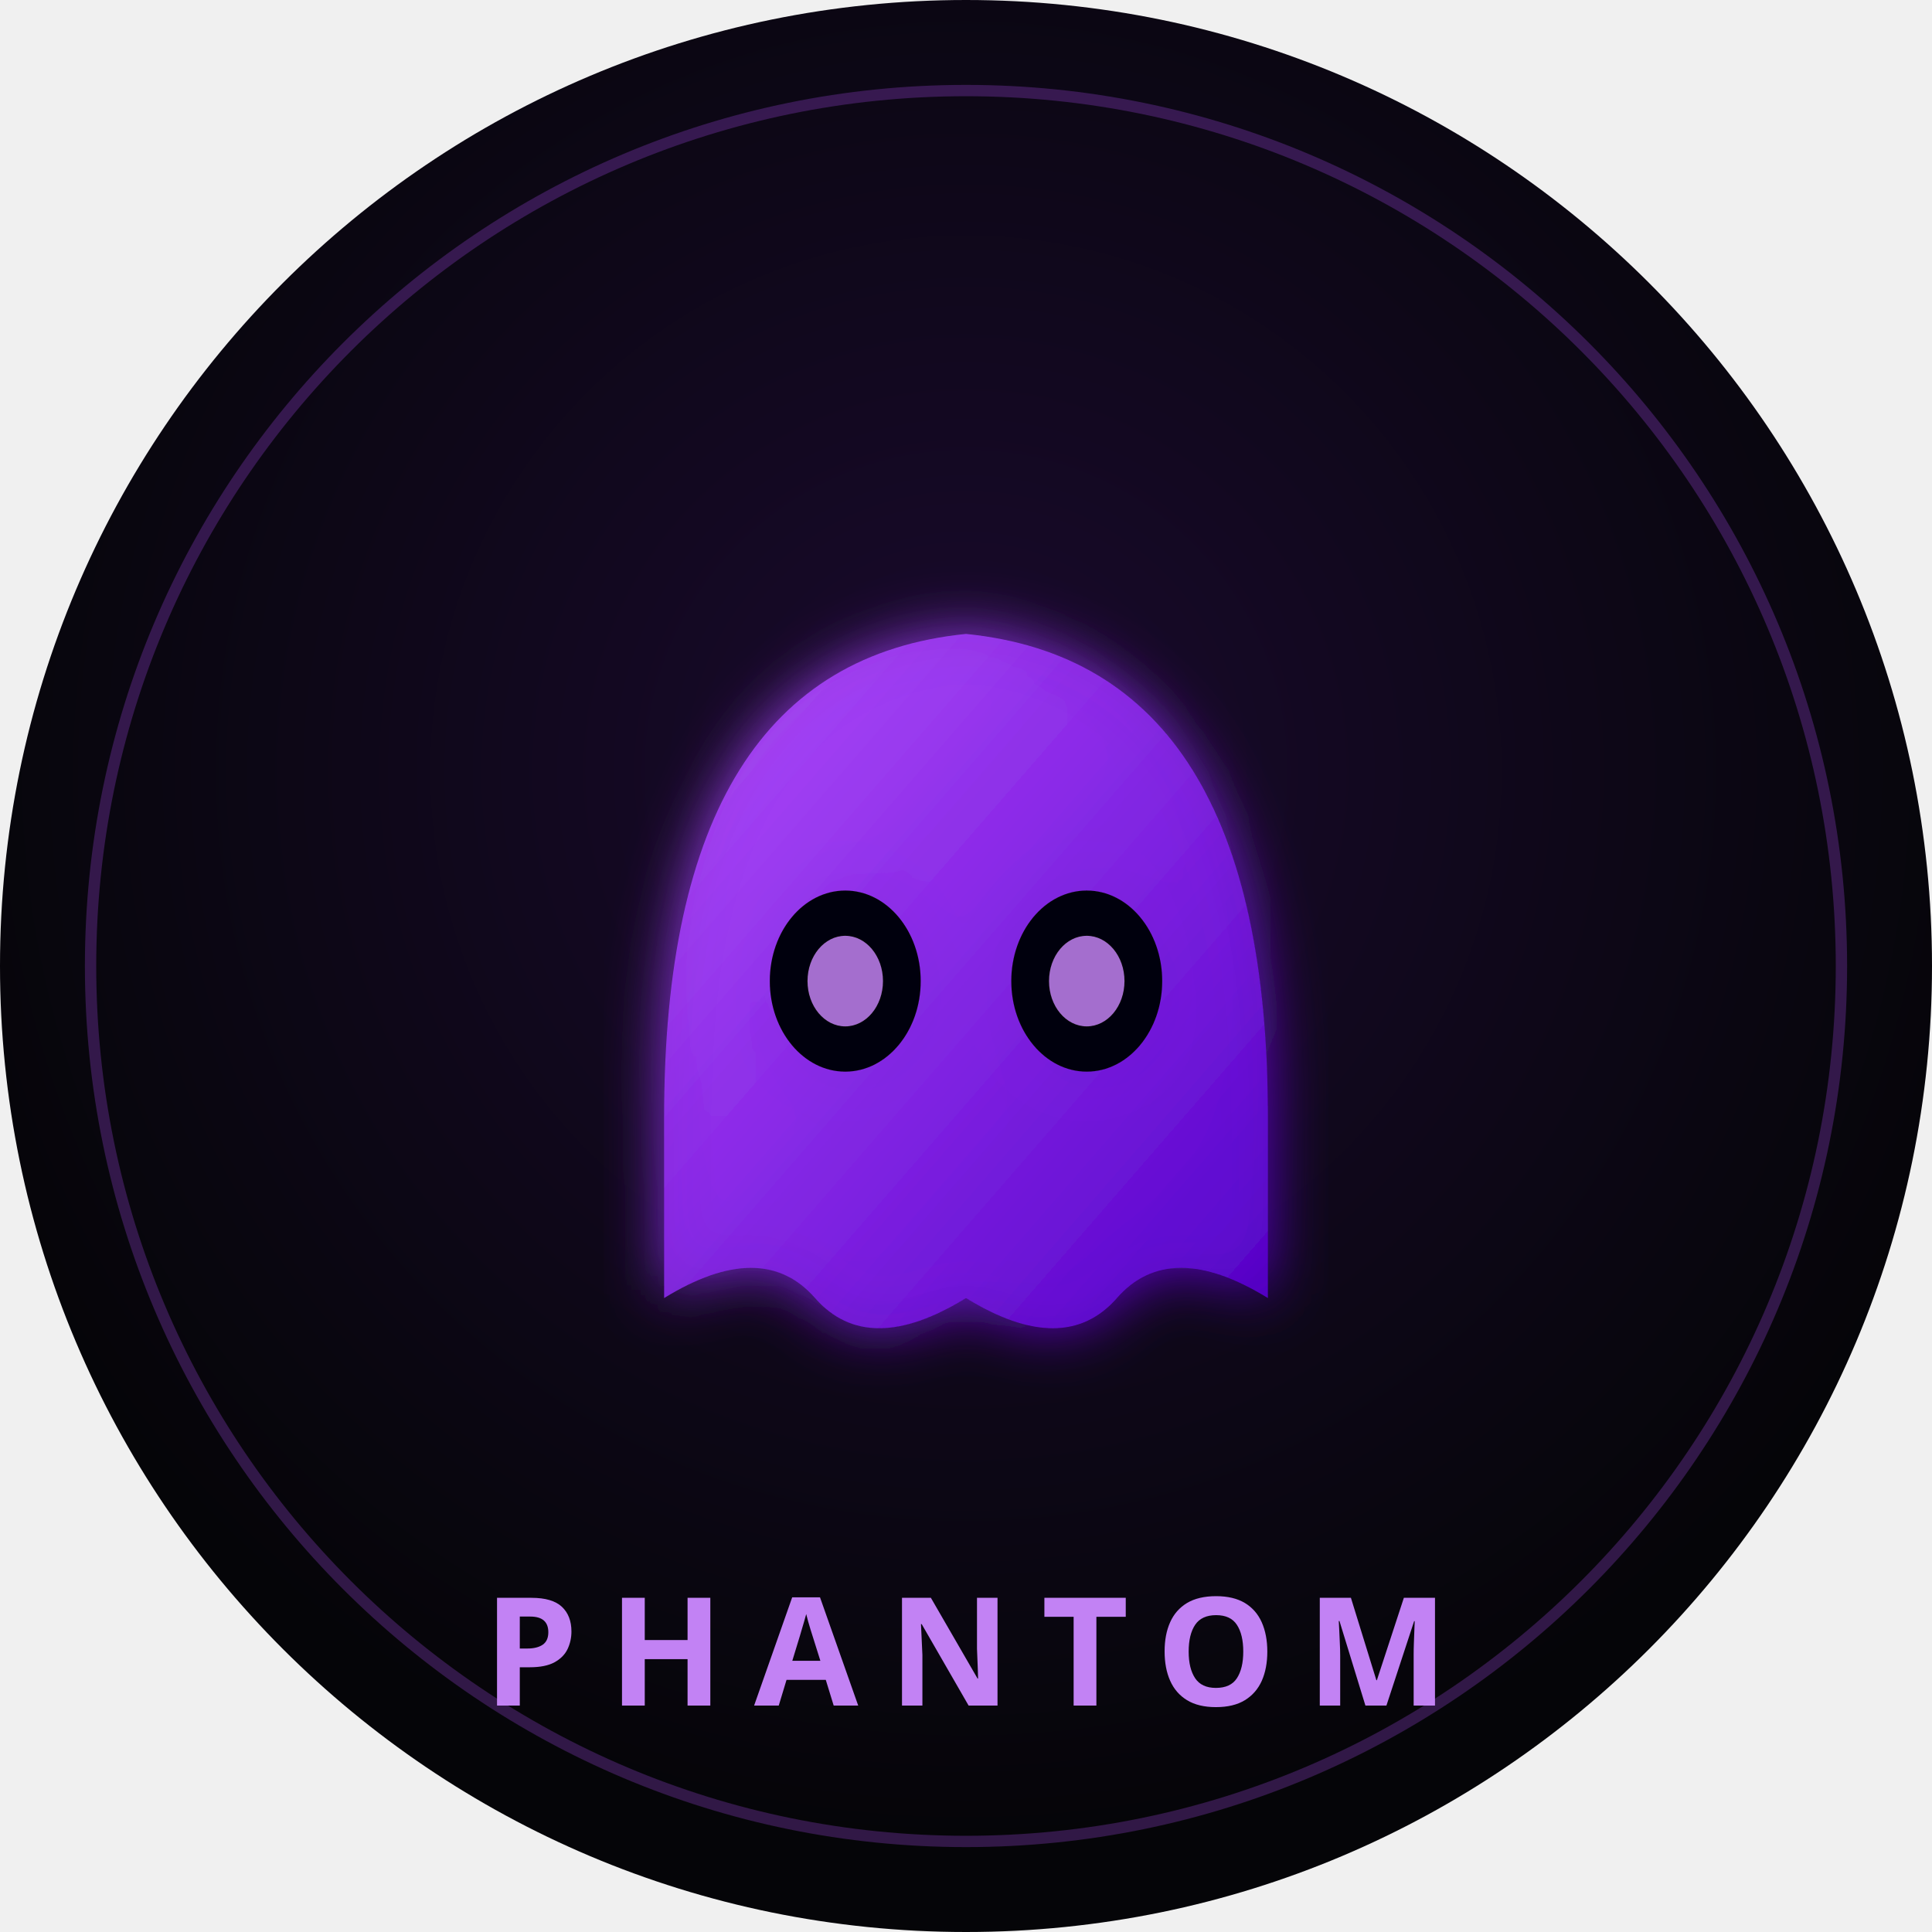
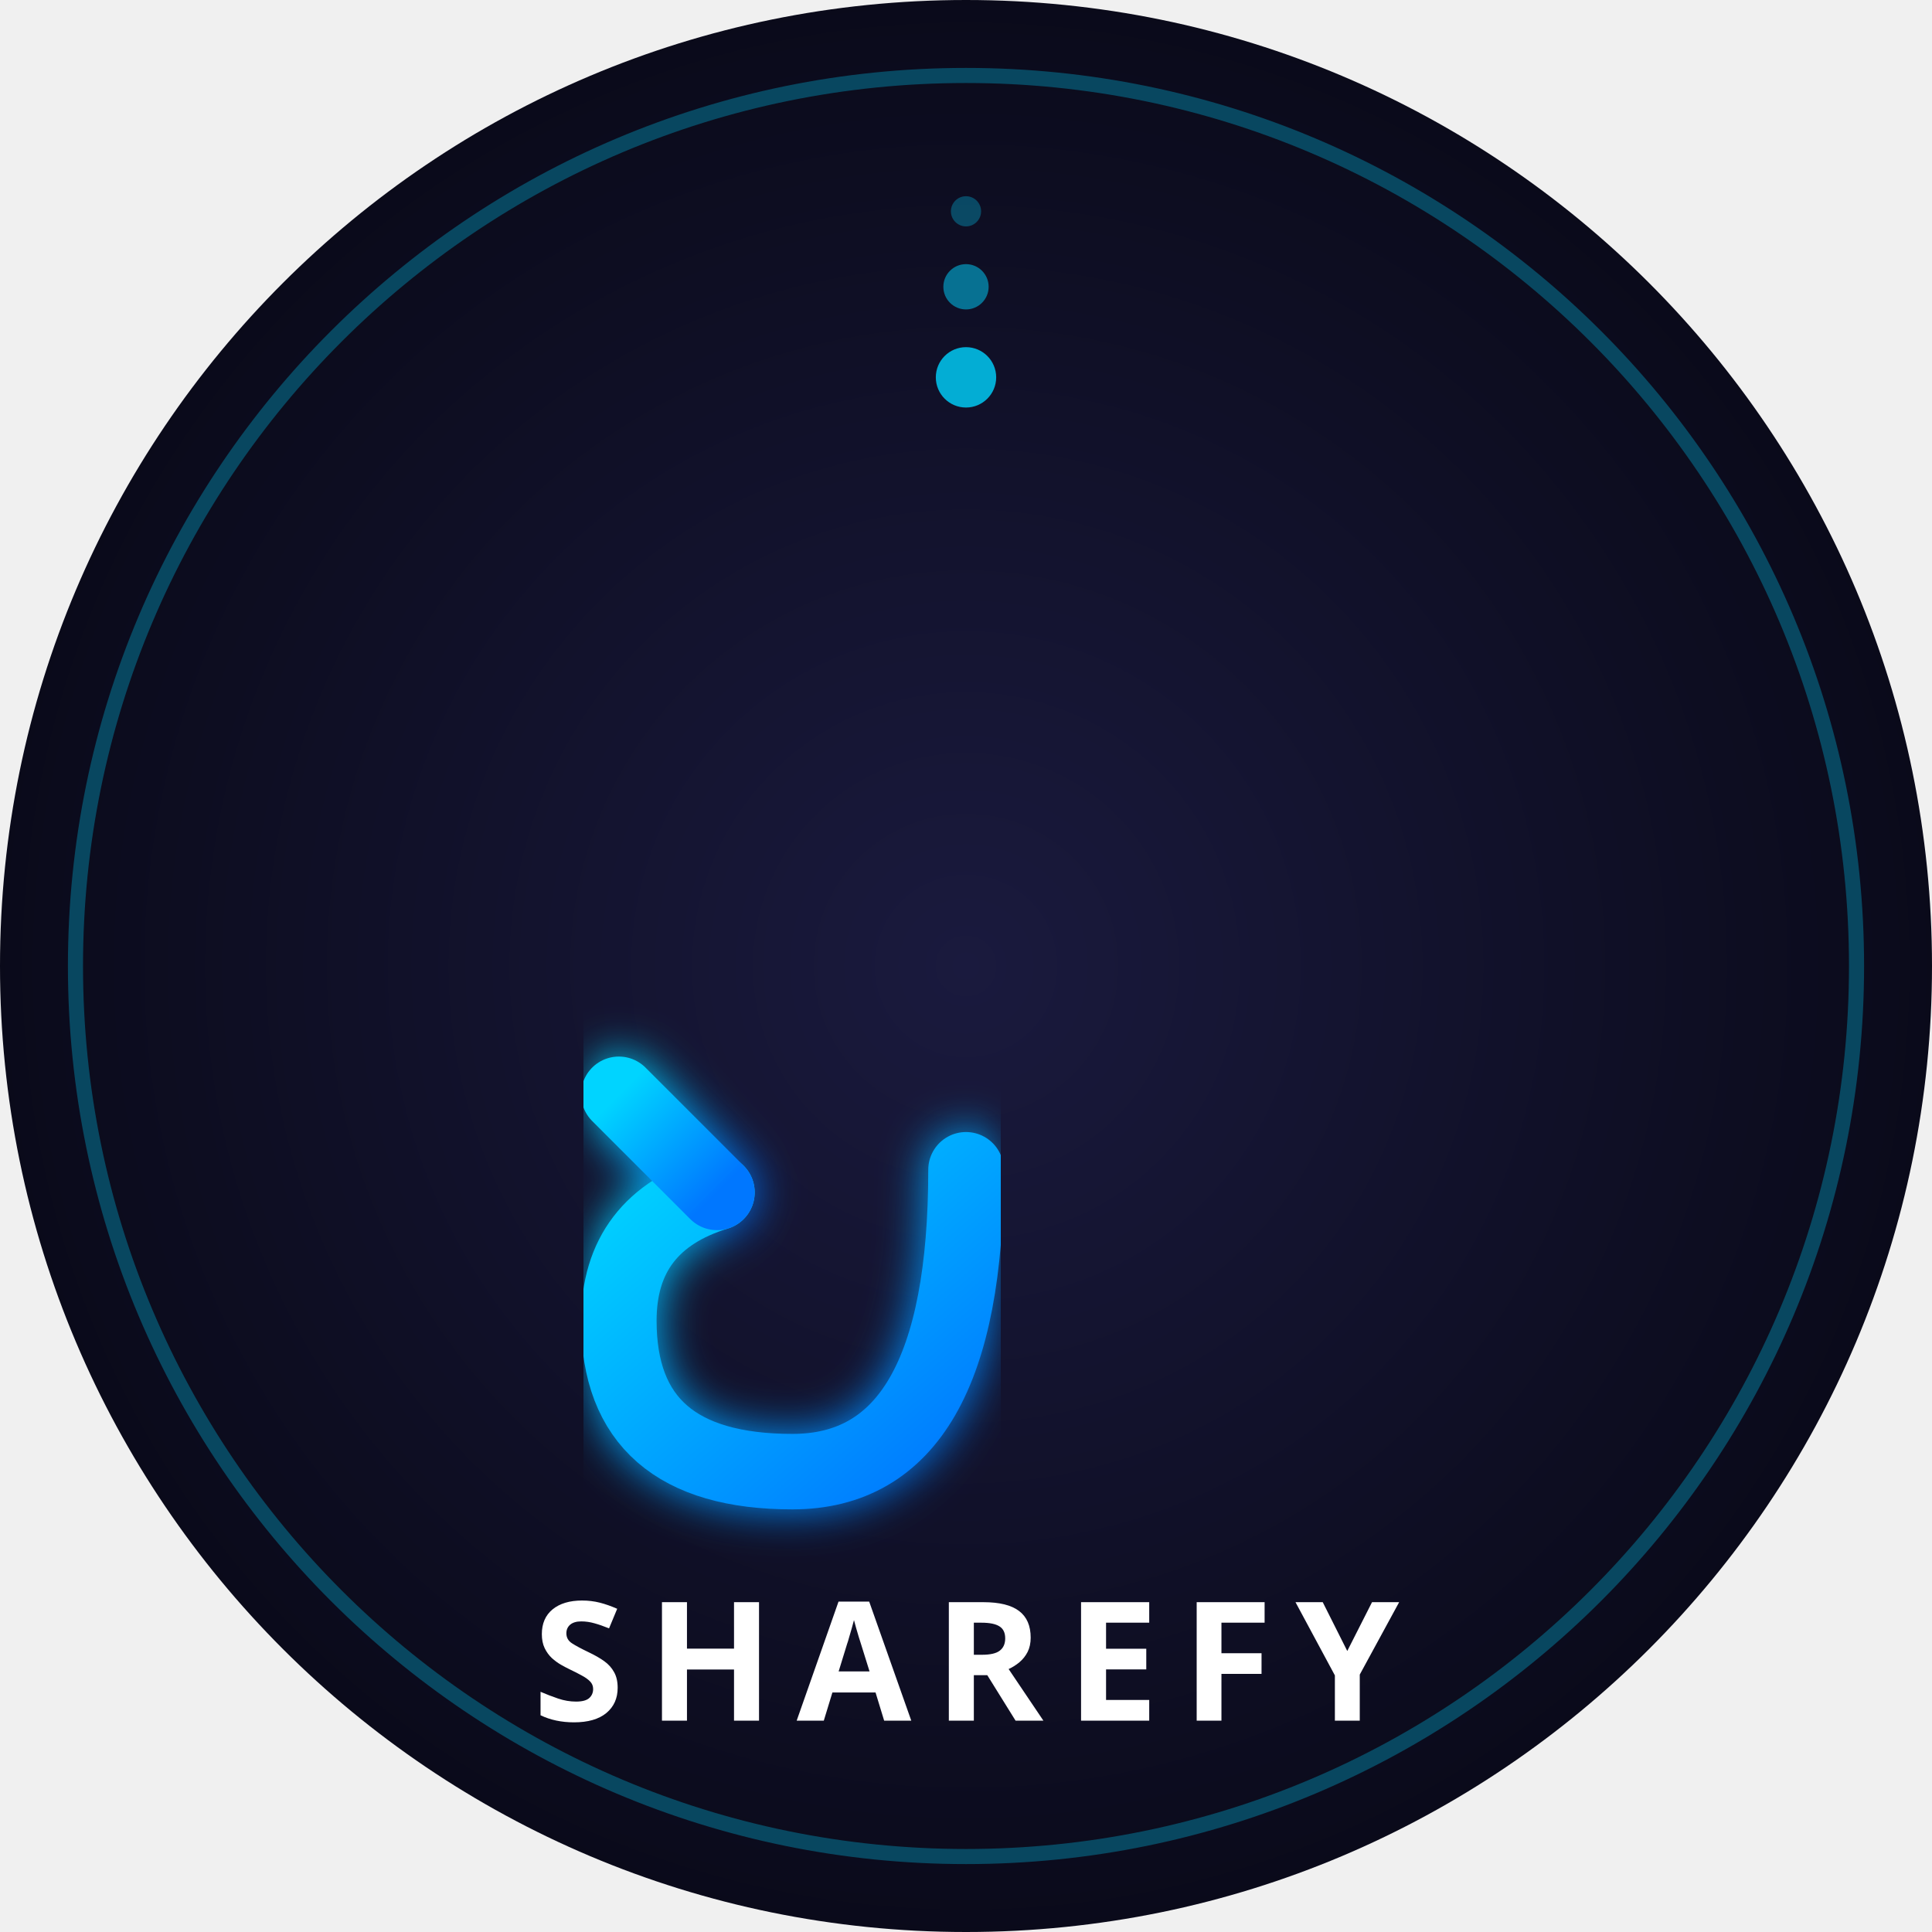
<svg xmlns="http://www.w3.org/2000/svg" viewBox="0 0 256 256" width="256" height="256">
  <defs>
-     <radialGradient id="bg" cx="50%" cy="40%" r="55%">
-       <stop offset="0%" stop-color="#1a0a2e" />
-       <stop offset="100%" stop-color="#050508" />
+     <radialGradient id="bg" cx="50%" cy="50%" r="50%">
+       <stop offset="0%" stop-color="#1a1a3e" />
+       <stop offset="100%" stop-color="#0a0a1a" />
    </radialGradient>
-     <linearGradient id="glow" x1="0%" y1="0%" x2="100%" y2="100%">
-       <stop offset="0%" stop-color="#b44fff" />
-       <stop offset="100%" stop-color="#5500cc" />
+     <linearGradient id="hook" x1="0%" y1="0%" x2="100%" y2="100%">
+       <stop offset="0%" stop-color="#00d4ff" />
+       <stop offset="100%" stop-color="#0077ff" />
    </linearGradient>
-     <filter id="blur">
-       <feGaussianBlur stdDeviation="4" result="b" />
+     <filter id="glow">
+       <feGaussianBlur stdDeviation="3" result="blur" />
      <feMerge>
-         <feMergeNode in="b" />
+         <feMergeNode in="blur" />
        <feMergeNode in="SourceGraphic" />
      </feMerge>
    </filter>
  </defs>
  <circle cx="128" cy="128" r="128" fill="url(#bg)" />
-   <circle cx="128" cy="128" r="116" fill="none" stroke="#b44fff" stroke-width="1.5" opacity="0.25" />
-   <g filter="url(#blur)">
-     <path d="M88,148 Q88,88 128,84 Q168,88 168,148 L168,172 Q155,164 148,172 Q141,180 128,172 Q115,180 108,172 Q101,164 88,172 Z" fill="url(#glow)" opacity="0.92" />
-     <ellipse cx="112" cy="130" rx="10" ry="12" fill="#050508" />
-     <ellipse cx="144" cy="130" rx="10" ry="12" fill="#050508" />
-     <ellipse cx="112" cy="130" rx="5" ry="6" fill="#cc88ff" opacity="0.8" />
-     <ellipse cx="144" cy="130" rx="5" ry="6" fill="#cc88ff" opacity="0.8" />
+   <circle cx="128" cy="128" r="118" fill="none" stroke="#00d4ff" stroke-width="2" opacity="0.3" />
+   <g filter="url(#glow)" stroke="url(#hook)" stroke-width="10" fill="none" stroke-linecap="round">
+     <line x1="128" y1="60" x2="128" y2="155" />
+     <path d="M128,155 Q128,195 105,195 Q82,195 82,175 Q82,162 95,158" />
+     <path d="M95,158 L82,145" />
  </g>
-   <text x="128" y="226" font-family="Arial Black, sans-serif" font-size="20" font-weight="900" fill="#cc88ff" text-anchor="middle" letter-spacing="4" opacity="0.95">PHANTOM</text>
+   <circle cx="128" cy="50" r="4" fill="#00d4ff" opacity="0.8" />
+   <circle cx="128" cy="38" r="3" fill="#00d4ff" opacity="0.5" />
+   <circle cx="128" cy="28" r="2" fill="#00d4ff" opacity="0.3" />
+   <text x="128" y="228" font-family="Arial Black, sans-serif" font-size="22" font-weight="900" fill="#ffffff" text-anchor="middle" letter-spacing="3">SHAREFY</text>
</svg>
